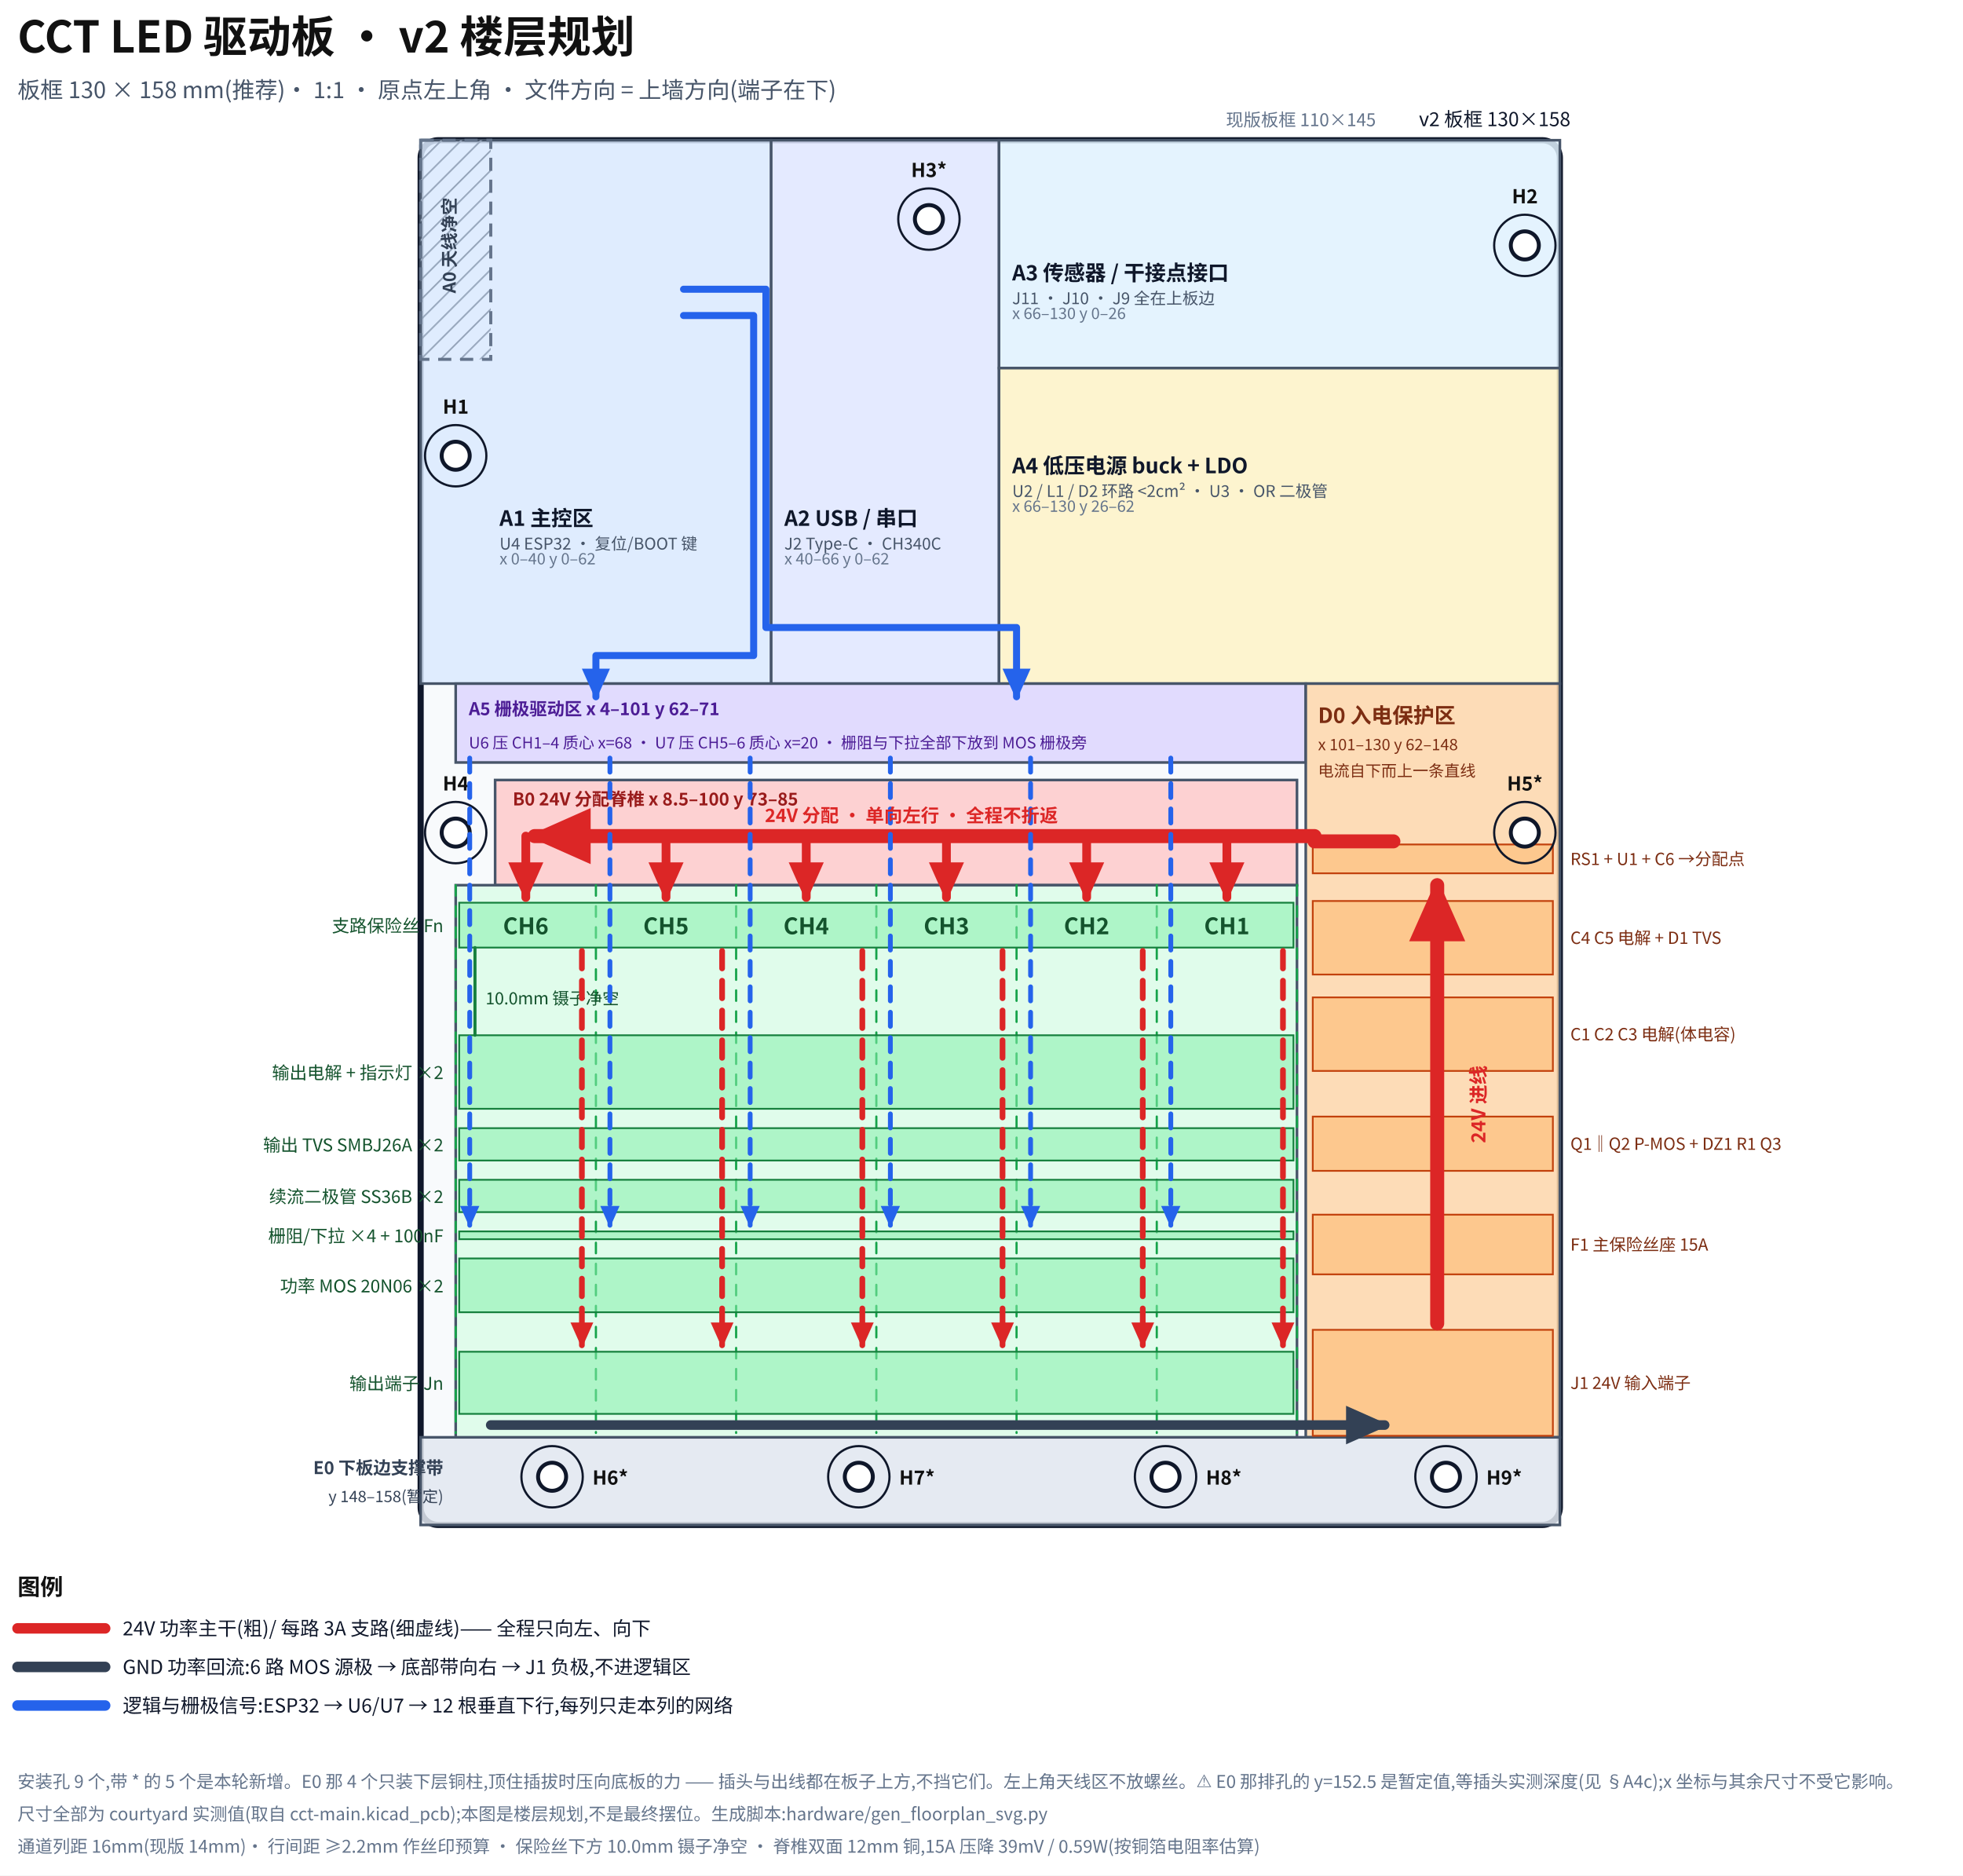
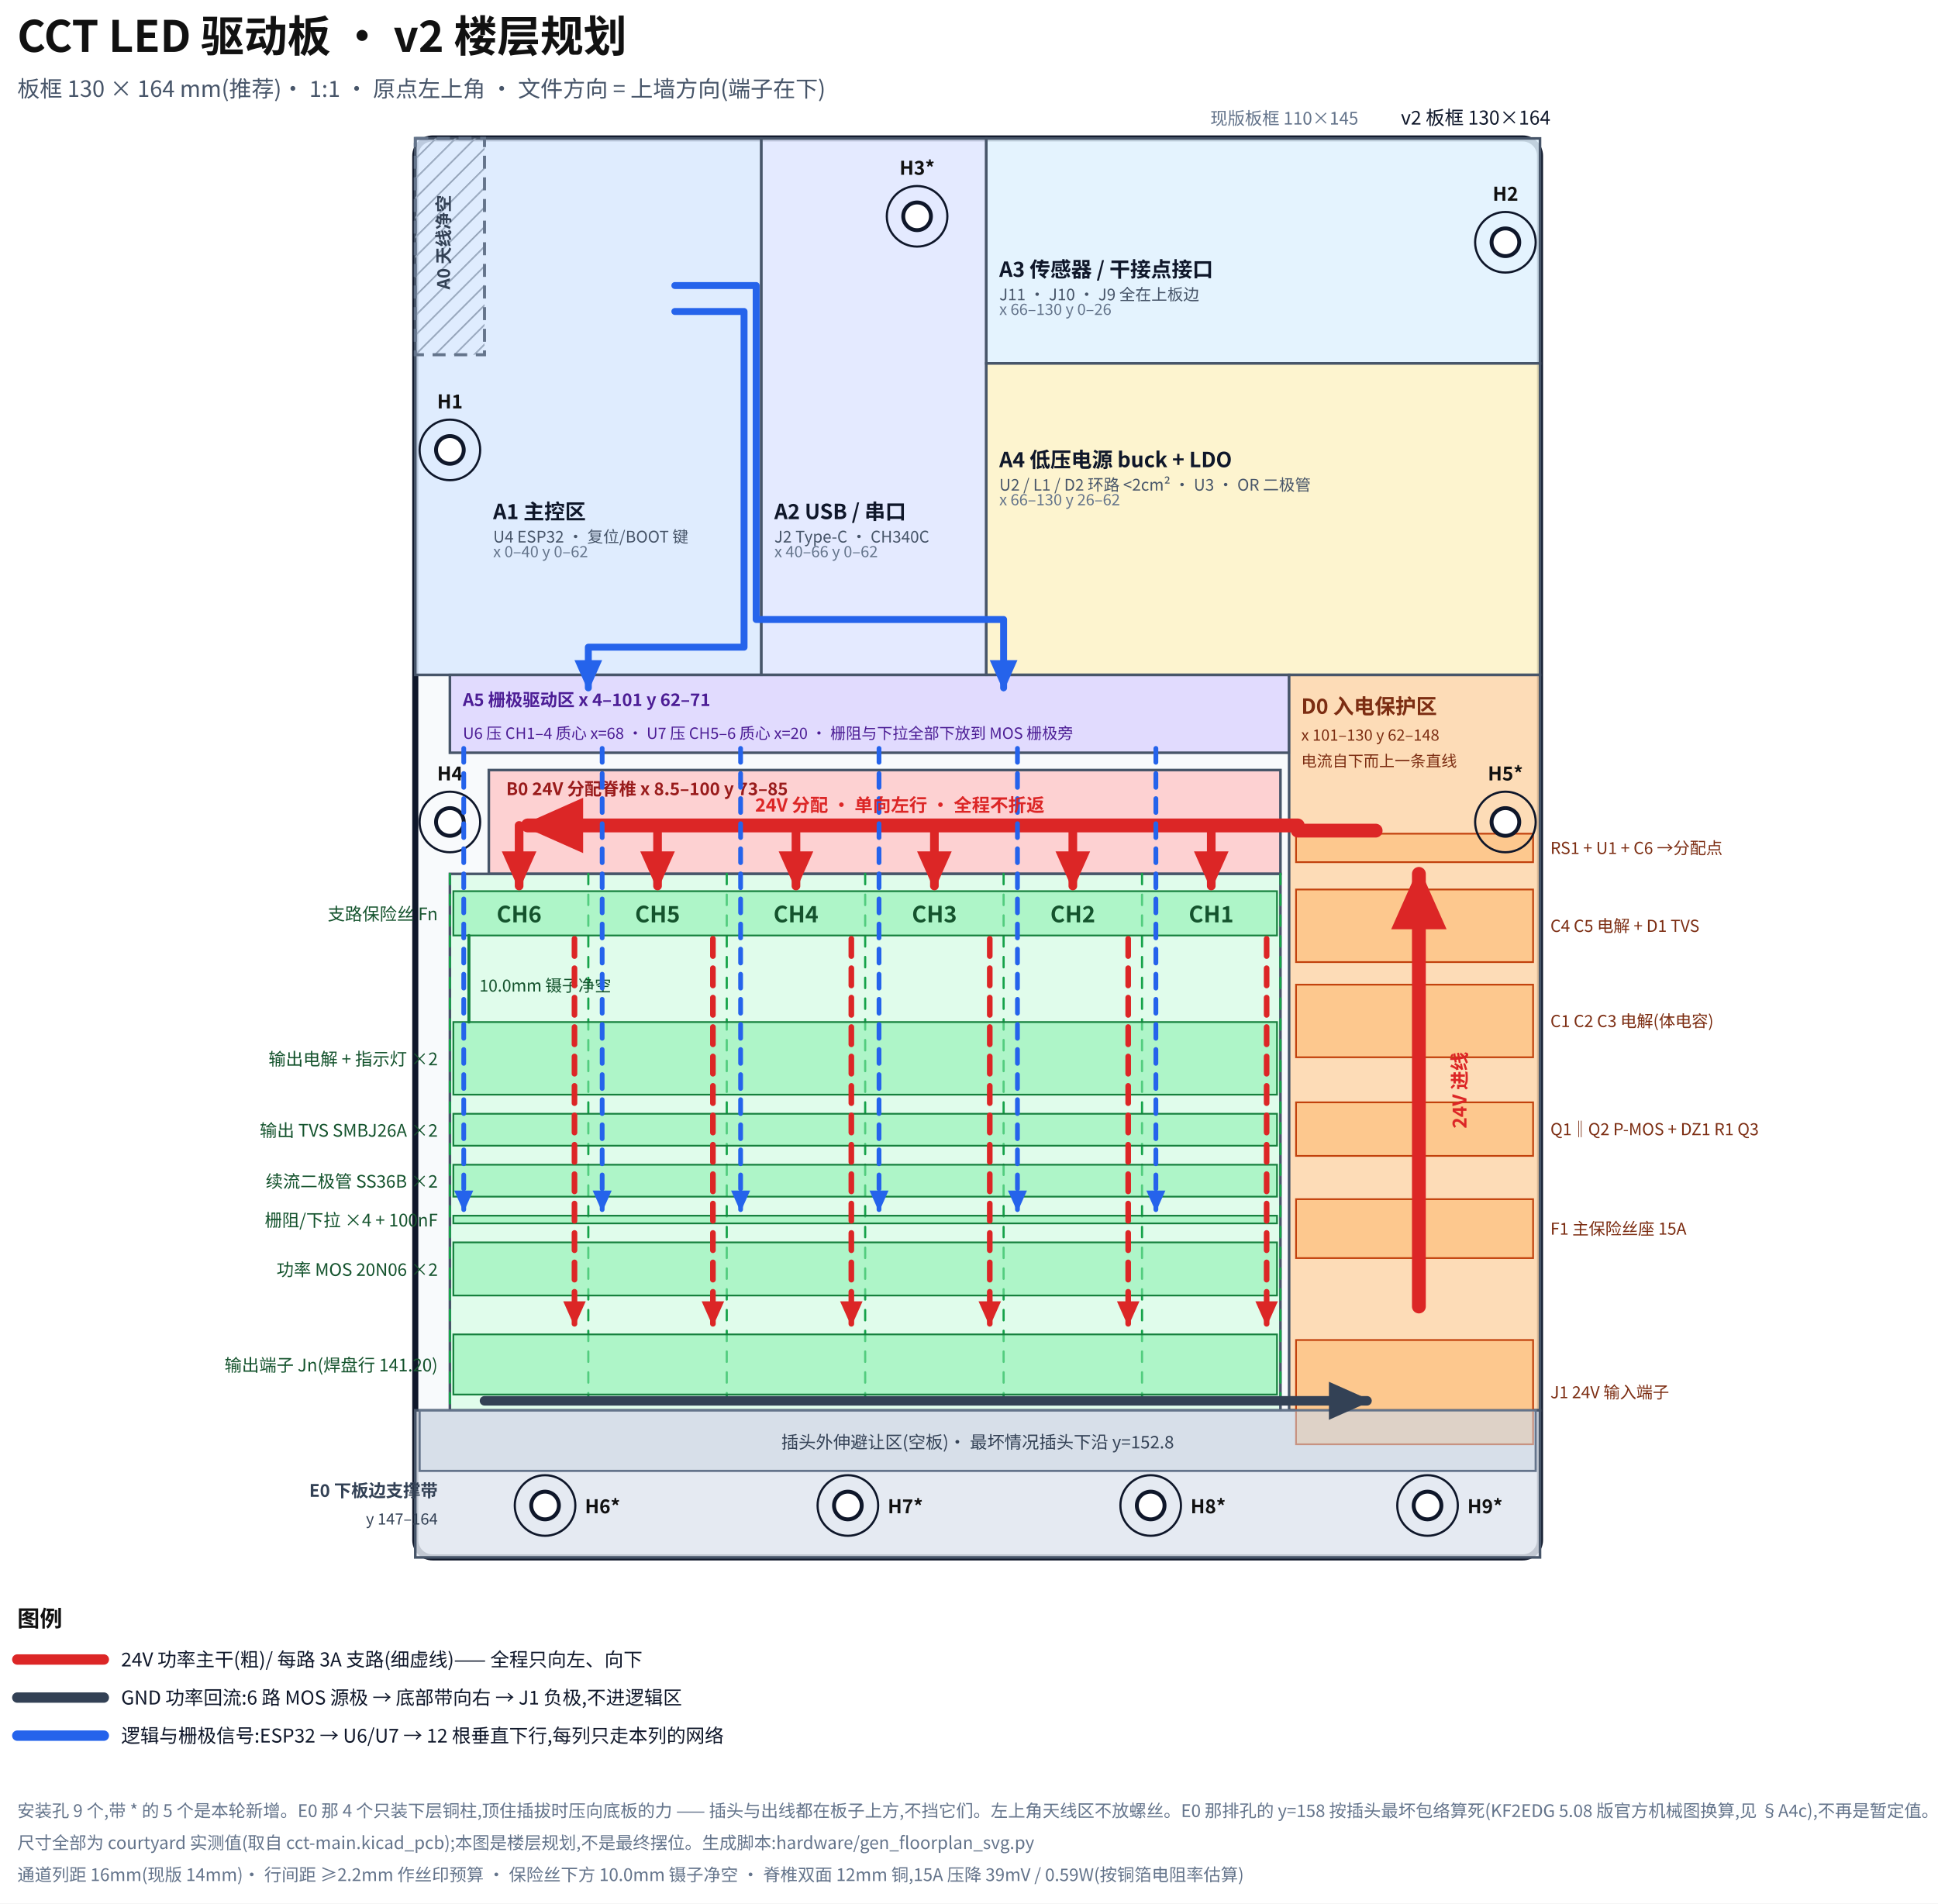
- <svg xmlns="http://www.w3.org/2000/svg" viewBox="-48.00 -16.00 224.00 214.00" width="1456" height="1391">
+ <svg xmlns="http://www.w3.org/2000/svg" viewBox="-48.00 -16.00 224.00 220.00" width="1456" height="1430">
  <defs>
    <marker id="apwr" viewBox="0 0 10 10" refX="8" refY="5" markerWidth="5" markerHeight="5" orient="auto-start-reverse">
      <path d="M0,1 L9,5 L0,9 z" fill="#dc2626" />
    </marker>
    <marker id="agnd" viewBox="0 0 10 10" refX="8" refY="5" markerWidth="5" markerHeight="5" orient="auto-start-reverse">
      <path d="M0,1 L9,5 L0,9 z" fill="#334155" />
    </marker>
    <marker id="asig" viewBox="0 0 10 10" refX="8" refY="5" markerWidth="5" markerHeight="5" orient="auto-start-reverse">
      <path d="M0,1 L9,5 L0,9 z" fill="#2563eb" />
    </marker>
    <pattern id="hatch" width="1.6" height="1.6" patternUnits="userSpaceOnUse" patternTransform="rotate(45)">
      <line x1="0" y1="0" x2="0" y2="1.6" stroke="#94a3b8" stroke-width="0.35" />
    </pattern>
  </defs>
-   <rect x="-48.00" y="-16.00" width="224.00" height="214.00" fill="#ffffff" />
+   <rect x="-48.00" y="-16.00" width="224.00" height="220.00" fill="#ffffff" />
  <text x="-46.000" y="-10.000" font-size="5.00" fill="#111" text-anchor="start" font-weight="bold" font-family="PingFang SC, Hiragino Sans GB, Noto Sans CJK SC, Helvetica, sans-serif">CCT LED 驱动板 · v2 楼层规划</text>
-   <text x="-46.000" y="-4.800" font-size="2.60" fill="#475569" text-anchor="start" font-weight="normal" font-family="PingFang SC, Hiragino Sans GB, Noto Sans CJK SC, Helvetica, sans-serif">板框 130 × 158 mm(推荐)· 1:1 · 原点左上角 · 文件方向 = 上墙方向(端子在下)</text>
+   <text x="-46.000" y="-4.800" font-size="2.60" fill="#475569" text-anchor="start" font-weight="normal" font-family="PingFang SC, Hiragino Sans GB, Noto Sans CJK SC, Helvetica, sans-serif">板框 130 × 164 mm(推荐)· 1:1 · 原点左上角 · 文件方向 = 上墙方向(端子在下)</text>
  <rect x="0.000" y="0.000" width="110.000" height="145.000" rx="0.00" fill="none" fill-opacity="1.00" stroke="#94a3b8" stroke-width="0.350" stroke-dasharray="2 1.5" />
  <text x="109.000" y="-1.600" font-size="2.00" fill="#64748b" text-anchor="end" font-weight="normal" font-family="PingFang SC, Hiragino Sans GB, Noto Sans CJK SC, Helvetica, sans-serif">现版板框 110×145</text>
-   <rect x="0.000" y="0.000" width="130.000" height="158.000" rx="2.00" fill="#f8fafc" fill-opacity="1.00" stroke="#0f172a" stroke-width="0.700" />
-   <text x="131.200" y="-1.600" font-size="2.20" fill="#0f172a" text-anchor="end" font-weight="normal" font-family="PingFang SC, Hiragino Sans GB, Noto Sans CJK SC, Helvetica, sans-serif">v2 板框 130×158</text>
+   <rect x="0.000" y="0.000" width="130.000" height="164.000" rx="2.00" fill="#f8fafc" fill-opacity="1.00" stroke="#0f172a" stroke-width="0.700" />
+   <text x="131.200" y="-1.600" font-size="2.20" fill="#0f172a" text-anchor="end" font-weight="normal" font-family="PingFang SC, Hiragino Sans GB, Noto Sans CJK SC, Helvetica, sans-serif">v2 板框 130×164</text>
  <rect x="0.000" y="0.000" width="40.000" height="62.000" rx="0.00" fill="#dbeafe" fill-opacity="0.85" stroke="#475569" stroke-width="0.300" />
  <rect x="40.000" y="0.000" width="26.000" height="62.000" rx="0.00" fill="#e0e7ff" fill-opacity="0.85" stroke="#475569" stroke-width="0.300" />
  <rect x="66.000" y="0.000" width="64.000" height="26.000" rx="0.00" fill="#e0f2fe" fill-opacity="0.85" stroke="#475569" stroke-width="0.300" />
  <rect x="66.000" y="26.000" width="64.000" height="36.000" rx="0.00" fill="#fef3c7" fill-opacity="0.85" stroke="#475569" stroke-width="0.300" />
  <rect x="4.000" y="62.000" width="97.000" height="9.000" rx="0.00" fill="#ddd6fe" fill-opacity="0.85" stroke="#475569" stroke-width="0.300" />
  <rect x="8.500" y="73.000" width="91.500" height="12.000" rx="0.00" fill="#fecaca" fill-opacity="0.85" stroke="#475569" stroke-width="0.300" />
-   <rect x="101.000" y="62.000" width="29.000" height="86.000" rx="0.00" fill="#fed7aa" fill-opacity="0.85" stroke="#475569" stroke-width="0.300" />
-   <rect x="0.000" y="148.000" width="130.000" height="10.000" rx="0.00" fill="#e2e8f0" fill-opacity="0.85" stroke="#475569" stroke-width="0.300" />
+   <rect x="101.000" y="62.000" width="29.000" height="85.000" rx="0.00" fill="#fed7aa" fill-opacity="0.85" stroke="#475569" stroke-width="0.300" />
+   <rect x="0.000" y="147.000" width="130.000" height="17.000" rx="0.00" fill="#e2e8f0" fill-opacity="0.85" stroke="#475569" stroke-width="0.300" />
  <rect x="0.000" y="0.000" width="8.000" height="25.000" rx="0.00" fill="url(#hatch)" fill-opacity="1.00" stroke="#64748b" stroke-width="0.350" stroke-dasharray="1.5 1" />
-   <rect x="4.000" y="85.000" width="96.000" height="63.000" rx="0.00" fill="#dcfce7" fill-opacity="0.85" stroke="#475569" stroke-width="0.300" />
-   <line x1="84.000" y1="85.000" x2="84.000" y2="147.500" stroke="#16a34a" stroke-width="0.250" stroke-linecap="round" stroke-dasharray="1.2 1.2" />
-   <line x1="68.000" y1="85.000" x2="68.000" y2="147.500" stroke="#16a34a" stroke-width="0.250" stroke-linecap="round" stroke-dasharray="1.2 1.2" />
-   <line x1="52.000" y1="85.000" x2="52.000" y2="147.500" stroke="#16a34a" stroke-width="0.250" stroke-linecap="round" stroke-dasharray="1.2 1.2" />
-   <line x1="36.000" y1="85.000" x2="36.000" y2="147.500" stroke="#16a34a" stroke-width="0.250" stroke-linecap="round" stroke-dasharray="1.2 1.2" />
-   <line x1="20.000" y1="85.000" x2="20.000" y2="147.500" stroke="#16a34a" stroke-width="0.250" stroke-linecap="round" stroke-dasharray="1.2 1.2" />
-   <line x1="4.000" y1="85.000" x2="4.000" y2="147.500" stroke="#16a34a" stroke-width="0.250" stroke-linecap="round" stroke-dasharray="1.2 1.2" />
-   <line x1="100.000" y1="85.000" x2="100.000" y2="147.500" stroke="#16a34a" stroke-width="0.250" stroke-linecap="round" stroke-dasharray="1.2 1.2" />
+   <rect x="4.000" y="85.000" width="96.000" height="62.000" rx="0.00" fill="#dcfce7" fill-opacity="0.85" stroke="#475569" stroke-width="0.300" />
+   <line x1="84.000" y1="85.000" x2="84.000" y2="146.500" stroke="#16a34a" stroke-width="0.250" stroke-linecap="round" stroke-dasharray="1.2 1.2" />
+   <line x1="68.000" y1="85.000" x2="68.000" y2="146.500" stroke="#16a34a" stroke-width="0.250" stroke-linecap="round" stroke-dasharray="1.2 1.2" />
+   <line x1="52.000" y1="85.000" x2="52.000" y2="146.500" stroke="#16a34a" stroke-width="0.250" stroke-linecap="round" stroke-dasharray="1.2 1.2" />
+   <line x1="36.000" y1="85.000" x2="36.000" y2="146.500" stroke="#16a34a" stroke-width="0.250" stroke-linecap="round" stroke-dasharray="1.2 1.2" />
+   <line x1="20.000" y1="85.000" x2="20.000" y2="146.500" stroke="#16a34a" stroke-width="0.250" stroke-linecap="round" stroke-dasharray="1.2 1.2" />
+   <line x1="4.000" y1="85.000" x2="4.000" y2="146.500" stroke="#16a34a" stroke-width="0.250" stroke-linecap="round" stroke-dasharray="1.2 1.2" />
+   <line x1="100.000" y1="85.000" x2="100.000" y2="146.500" stroke="#16a34a" stroke-width="0.250" stroke-linecap="round" stroke-dasharray="1.2 1.2" />
  <rect x="4.400" y="87.000" width="95.200" height="5.120" rx="0.00" fill="#86efac" fill-opacity="0.55" stroke="#15803d" stroke-width="0.200" />
  <text x="2.600" y="90.360" font-size="2.00" fill="#14532d" text-anchor="end" font-weight="normal" font-family="PingFang SC, Hiragino Sans GB, Noto Sans CJK SC, Helvetica, sans-serif">支路保险丝  Fn</text>
  <rect x="4.400" y="102.125" width="95.200" height="8.390" rx="0.00" fill="#86efac" fill-opacity="0.55" stroke="#15803d" stroke-width="0.200" />
  <text x="2.600" y="107.120" font-size="2.00" fill="#14532d" text-anchor="end" font-weight="normal" font-family="PingFang SC, Hiragino Sans GB, Noto Sans CJK SC, Helvetica, sans-serif">输出电解 + 指示灯 ×2</text>
  <rect x="4.400" y="112.725" width="95.200" height="3.690" rx="0.00" fill="#86efac" fill-opacity="0.55" stroke="#15803d" stroke-width="0.200" />
  <text x="2.600" y="115.370" font-size="2.00" fill="#14532d" text-anchor="end" font-weight="normal" font-family="PingFang SC, Hiragino Sans GB, Noto Sans CJK SC, Helvetica, sans-serif">输出 TVS  SMBJ26A ×2</text>
  <rect x="4.400" y="118.615" width="95.200" height="3.690" rx="0.00" fill="#86efac" fill-opacity="0.55" stroke="#15803d" stroke-width="0.200" />
  <text x="2.600" y="121.260" font-size="2.00" fill="#14532d" text-anchor="end" font-weight="normal" font-family="PingFang SC, Hiragino Sans GB, Noto Sans CJK SC, Helvetica, sans-serif">续流二极管  SS36B ×2</text>
  <rect x="4.400" y="124.505" width="95.200" height="0.890" rx="0.00" fill="#86efac" fill-opacity="0.55" stroke="#15803d" stroke-width="0.200" />
  <text x="2.600" y="125.750" font-size="2.00" fill="#14532d" text-anchor="end" font-weight="normal" font-family="PingFang SC, Hiragino Sans GB, Noto Sans CJK SC, Helvetica, sans-serif">栅阻/下拉 ×4 + 100nF</text>
  <rect x="4.400" y="127.590" width="95.200" height="6.140" rx="0.00" fill="#86efac" fill-opacity="0.55" stroke="#15803d" stroke-width="0.200" />
  <text x="2.600" y="131.460" font-size="2.00" fill="#14532d" text-anchor="end" font-weight="normal" font-family="PingFang SC, Hiragino Sans GB, Noto Sans CJK SC, Helvetica, sans-serif">功率 MOS  20N06 ×2</text>
-   <rect x="4.400" y="138.235" width="95.200" height="7.090" rx="0.00" fill="#86efac" fill-opacity="0.55" stroke="#15803d" stroke-width="0.200" />
-   <text x="2.600" y="142.580" font-size="2.00" fill="#14532d" text-anchor="end" font-weight="normal" font-family="PingFang SC, Hiragino Sans GB, Noto Sans CJK SC, Helvetica, sans-serif">输出端子  Jn</text>
+   <rect x="4.400" y="138.225" width="95.200" height="6.950" rx="0.00" fill="#86efac" fill-opacity="0.55" stroke="#15803d" stroke-width="0.200" />
+   <text x="2.600" y="142.500" font-size="2.00" fill="#14532d" text-anchor="end" font-weight="normal" font-family="PingFang SC, Hiragino Sans GB, Noto Sans CJK SC, Helvetica, sans-serif">输出端子 Jn(焊盘行 141.20)</text>
  <text x="92.000" y="90.600" font-size="2.60" fill="#14532d" text-anchor="middle" font-weight="bold" font-family="PingFang SC, Hiragino Sans GB, Noto Sans CJK SC, Helvetica, sans-serif">CH1</text>
  <text x="76.000" y="90.600" font-size="2.60" fill="#14532d" text-anchor="middle" font-weight="bold" font-family="PingFang SC, Hiragino Sans GB, Noto Sans CJK SC, Helvetica, sans-serif">CH2</text>
  <text x="60.000" y="90.600" font-size="2.60" fill="#14532d" text-anchor="middle" font-weight="bold" font-family="PingFang SC, Hiragino Sans GB, Noto Sans CJK SC, Helvetica, sans-serif">CH3</text>
  <text x="44.000" y="90.600" font-size="2.60" fill="#14532d" text-anchor="middle" font-weight="bold" font-family="PingFang SC, Hiragino Sans GB, Noto Sans CJK SC, Helvetica, sans-serif">CH4</text>
  <text x="28.000" y="90.600" font-size="2.60" fill="#14532d" text-anchor="middle" font-weight="bold" font-family="PingFang SC, Hiragino Sans GB, Noto Sans CJK SC, Helvetica, sans-serif">CH5</text>
  <text x="12.000" y="90.600" font-size="2.60" fill="#14532d" text-anchor="middle" font-weight="bold" font-family="PingFang SC, Hiragino Sans GB, Noto Sans CJK SC, Helvetica, sans-serif">CH6</text>
  <line x1="6.200" y1="92.120" x2="6.200" y2="102.120" stroke="#15803d" stroke-width="0.350" stroke-linecap="round" />
  <text x="7.400" y="98.600" font-size="1.90" fill="#14532d" text-anchor="start" font-weight="normal" font-family="PingFang SC, Hiragino Sans GB, Noto Sans CJK SC, Helvetica, sans-serif">10.0mm 镊子净空</text>
  <rect x="101.800" y="80.355" width="27.400" height="3.290" rx="0.00" fill="#fdba74" fill-opacity="0.60" stroke="#c2410c" stroke-width="0.200" />
  <text x="131.200" y="82.700" font-size="1.90" fill="#7c2d12" text-anchor="start" font-weight="normal" font-family="PingFang SC, Hiragino Sans GB, Noto Sans CJK SC, Helvetica, sans-serif">RS1 + U1 + C6 →分配点</text>
  <rect x="101.800" y="86.805" width="27.400" height="8.390" rx="0.00" fill="#fdba74" fill-opacity="0.60" stroke="#c2410c" stroke-width="0.200" />
  <text x="131.200" y="91.700" font-size="1.90" fill="#7c2d12" text-anchor="start" font-weight="normal" font-family="PingFang SC, Hiragino Sans GB, Noto Sans CJK SC, Helvetica, sans-serif">C4 C5 电解 + D1 TVS</text>
  <rect x="101.800" y="97.805" width="27.400" height="8.390" rx="0.00" fill="#fdba74" fill-opacity="0.60" stroke="#c2410c" stroke-width="0.200" />
  <text x="131.200" y="102.700" font-size="1.90" fill="#7c2d12" text-anchor="start" font-weight="normal" font-family="PingFang SC, Hiragino Sans GB, Noto Sans CJK SC, Helvetica, sans-serif">C1 C2 C3 电解(体电容)</text>
  <rect x="101.800" y="111.405" width="27.400" height="6.190" rx="0.00" fill="#fdba74" fill-opacity="0.60" stroke="#c2410c" stroke-width="0.200" />
  <text x="131.200" y="115.200" font-size="1.90" fill="#7c2d12" text-anchor="start" font-weight="normal" font-family="PingFang SC, Hiragino Sans GB, Noto Sans CJK SC, Helvetica, sans-serif">Q1‖Q2 P-MOS + DZ1 R1 Q3</text>
  <rect x="101.800" y="122.595" width="27.400" height="6.810" rx="0.00" fill="#fdba74" fill-opacity="0.60" stroke="#c2410c" stroke-width="0.200" />
  <text x="131.200" y="126.700" font-size="1.90" fill="#7c2d12" text-anchor="start" font-weight="normal" font-family="PingFang SC, Hiragino Sans GB, Noto Sans CJK SC, Helvetica, sans-serif">F1 主保险丝座 15A</text>
-   <rect x="101.800" y="135.735" width="27.400" height="12.090" rx="0.00" fill="#fdba74" fill-opacity="0.60" stroke="#c2410c" stroke-width="0.200" />
-   <text x="131.200" y="142.480" font-size="1.90" fill="#7c2d12" text-anchor="start" font-weight="normal" font-family="PingFang SC, Hiragino Sans GB, Noto Sans CJK SC, Helvetica, sans-serif">J1  24V 输入端子</text>
+   <rect x="101.800" y="138.875" width="27.400" height="12.050" rx="0.00" fill="#fdba74" fill-opacity="0.60" stroke="#c2410c" stroke-width="0.200" />
+   <text x="131.200" y="145.600" font-size="1.90" fill="#7c2d12" text-anchor="start" font-weight="normal" font-family="PingFang SC, Hiragino Sans GB, Noto Sans CJK SC, Helvetica, sans-serif">J1  24V 输入端子</text>
  <text x="9.000" y="44.000" font-size="2.40" fill="#0f172a" text-anchor="start" font-weight="bold" font-family="PingFang SC, Hiragino Sans GB, Noto Sans CJK SC, Helvetica, sans-serif">A1 主控区</text>
  <text x="9.000" y="46.700" font-size="1.85" fill="#475569" text-anchor="start" font-weight="normal" font-family="PingFang SC, Hiragino Sans GB, Noto Sans CJK SC, Helvetica, sans-serif">U4 ESP32 · 复位/BOOT 键</text>
  <text x="9.000" y="48.400" font-size="1.80" fill="#64748b" text-anchor="start" font-weight="normal" font-family="PingFang SC, Hiragino Sans GB, Noto Sans CJK SC, Helvetica, sans-serif">x 0–40  y 0–62</text>
  <text x="41.500" y="44.000" font-size="2.40" fill="#0f172a" text-anchor="start" font-weight="bold" font-family="PingFang SC, Hiragino Sans GB, Noto Sans CJK SC, Helvetica, sans-serif">A2 USB / 串口</text>
  <text x="41.500" y="46.700" font-size="1.85" fill="#475569" text-anchor="start" font-weight="normal" font-family="PingFang SC, Hiragino Sans GB, Noto Sans CJK SC, Helvetica, sans-serif">J2 Type-C · CH340C</text>
  <text x="41.500" y="48.400" font-size="1.80" fill="#64748b" text-anchor="start" font-weight="normal" font-family="PingFang SC, Hiragino Sans GB, Noto Sans CJK SC, Helvetica, sans-serif">x 40–66  y 0–62</text>
  <text x="67.500" y="16.000" font-size="2.40" fill="#0f172a" text-anchor="start" font-weight="bold" font-family="PingFang SC, Hiragino Sans GB, Noto Sans CJK SC, Helvetica, sans-serif">A3 传感器 / 干接点接口</text>
  <text x="67.500" y="18.700" font-size="1.85" fill="#475569" text-anchor="start" font-weight="normal" font-family="PingFang SC, Hiragino Sans GB, Noto Sans CJK SC, Helvetica, sans-serif">J11 · J10 · J9 全在上板边</text>
  <text x="67.500" y="20.400" font-size="1.80" fill="#64748b" text-anchor="start" font-weight="normal" font-family="PingFang SC, Hiragino Sans GB, Noto Sans CJK SC, Helvetica, sans-serif">x 66–130  y 0–26</text>
  <text x="67.500" y="38.000" font-size="2.40" fill="#0f172a" text-anchor="start" font-weight="bold" font-family="PingFang SC, Hiragino Sans GB, Noto Sans CJK SC, Helvetica, sans-serif">A4 低压电源 buck + LDO</text>
  <text x="67.500" y="40.700" font-size="1.85" fill="#475569" text-anchor="start" font-weight="normal" font-family="PingFang SC, Hiragino Sans GB, Noto Sans CJK SC, Helvetica, sans-serif">U2 / L1 / D2 环路 &lt;2cm² · U3 · OR 二极管</text>
  <text x="67.500" y="42.400" font-size="1.80" fill="#64748b" text-anchor="start" font-weight="normal" font-family="PingFang SC, Hiragino Sans GB, Noto Sans CJK SC, Helvetica, sans-serif">x 66–130  y 26–62</text>
  <text x="5.500" y="65.600" font-size="2.00" fill="#4c1d95" text-anchor="start" font-weight="bold" font-family="PingFang SC, Hiragino Sans GB, Noto Sans CJK SC, Helvetica, sans-serif">A5 栅极驱动区  x 4–101  y 62–71</text>
  <text x="5.500" y="69.400" font-size="1.80" fill="#4c1d95" text-anchor="start" font-weight="normal" font-family="PingFang SC, Hiragino Sans GB, Noto Sans CJK SC, Helvetica, sans-serif">U6 压 CH1–4 质心 x=68 · U7 压 CH5–6 质心 x=20 · 栅阻与下拉全部下放到 MOS 栅极旁</text>
  <text x="10.500" y="75.900" font-size="2.00" fill="#991b1b" text-anchor="start" font-weight="bold" font-family="PingFang SC, Hiragino Sans GB, Noto Sans CJK SC, Helvetica, sans-serif">B0  24V 分配脊椎  x 8.5–100  y 73–85</text>
  <text x="102.400" y="66.500" font-size="2.40" fill="#7c2d12" text-anchor="start" font-weight="bold" font-family="PingFang SC, Hiragino Sans GB, Noto Sans CJK SC, Helvetica, sans-serif">D0 入电保护区</text>
  <text x="102.400" y="69.600" font-size="1.80" fill="#7c2d12" text-anchor="start" font-weight="normal" font-family="PingFang SC, Hiragino Sans GB, Noto Sans CJK SC, Helvetica, sans-serif">x 101–130  y 62–148</text>
  <text x="102.400" y="72.600" font-size="1.80" fill="#7c2d12" text-anchor="start" font-weight="normal" font-family="PingFang SC, Hiragino Sans GB, Noto Sans CJK SC, Helvetica, sans-serif">电流自下而上一条直线</text>
  <text x="4.000" y="12.000" font-size="2.00" fill="#334155" text-anchor="middle" font-weight="bold" font-family="PingFang SC, Hiragino Sans GB, Noto Sans CJK SC, Helvetica, sans-serif" transform="rotate(-90.0 4.000 12.000)">A0 天线净空</text>
-   <text x="2.600" y="152.200" font-size="2.00" fill="#334155" text-anchor="end" font-weight="bold" font-family="PingFang SC, Hiragino Sans GB, Noto Sans CJK SC, Helvetica, sans-serif">E0 下板边支撑带</text>
-   <text x="2.600" y="155.400" font-size="1.80" fill="#334155" text-anchor="end" font-weight="normal" font-family="PingFang SC, Hiragino Sans GB, Noto Sans CJK SC, Helvetica, sans-serif">y 148–158(暂定)</text>
+   <rect x="0.500" y="147.000" width="129.000" height="7.000" rx="0.00" fill="#cbd5e1" fill-opacity="0.55" stroke="#64748b" stroke-width="0.250" />
+   <text x="65.000" y="151.400" font-size="2.00" fill="#334155" text-anchor="middle" font-weight="normal" font-family="PingFang SC, Hiragino Sans GB, Noto Sans CJK SC, Helvetica, sans-serif">插头外伸避让区(空板)· 最坏情况插头下沿 y=152.8</text>
+   <text x="2.600" y="157.000" font-size="2.00" fill="#334155" text-anchor="end" font-weight="bold" font-family="PingFang SC, Hiragino Sans GB, Noto Sans CJK SC, Helvetica, sans-serif">E0 下板边支撑带</text>
+   <text x="2.600" y="160.200" font-size="1.80" fill="#334155" text-anchor="end" font-weight="normal" font-family="PingFang SC, Hiragino Sans GB, Noto Sans CJK SC, Helvetica, sans-serif">y 147–164</text>
  <circle cx="4.000" cy="36.000" r="1.600" fill="#ffffff" stroke="#0f172a" stroke-width="0.450" />
  <circle cx="4.000" cy="36.000" r="3.500" fill="none" stroke="#0f172a" stroke-width="0.250" />
  <text x="4.000" y="31.200" font-size="2.20" fill="#111" text-anchor="middle" font-weight="bold" font-family="PingFang SC, Hiragino Sans GB, Noto Sans CJK SC, Helvetica, sans-serif">H1</text>
  <circle cx="126.000" cy="12.000" r="1.600" fill="#ffffff" stroke="#0f172a" stroke-width="0.450" />
  <circle cx="126.000" cy="12.000" r="3.500" fill="none" stroke="#0f172a" stroke-width="0.250" />
  <text x="126.000" y="7.200" font-size="2.20" fill="#111" text-anchor="middle" font-weight="bold" font-family="PingFang SC, Hiragino Sans GB, Noto Sans CJK SC, Helvetica, sans-serif">H2</text>
  <circle cx="58.000" cy="9.000" r="1.600" fill="#ffffff" stroke="#0f172a" stroke-width="0.450" />
  <circle cx="58.000" cy="9.000" r="3.500" fill="none" stroke="#0f172a" stroke-width="0.250" />
  <text x="58.000" y="4.200" font-size="2.20" fill="#111" text-anchor="middle" font-weight="bold" font-family="PingFang SC, Hiragino Sans GB, Noto Sans CJK SC, Helvetica, sans-serif">H3*</text>
  <circle cx="4.000" cy="79.000" r="1.600" fill="#ffffff" stroke="#0f172a" stroke-width="0.450" />
  <circle cx="4.000" cy="79.000" r="3.500" fill="none" stroke="#0f172a" stroke-width="0.250" />
  <text x="4.000" y="74.200" font-size="2.20" fill="#111" text-anchor="middle" font-weight="bold" font-family="PingFang SC, Hiragino Sans GB, Noto Sans CJK SC, Helvetica, sans-serif">H4</text>
  <circle cx="126.000" cy="79.000" r="1.600" fill="#ffffff" stroke="#0f172a" stroke-width="0.450" />
  <circle cx="126.000" cy="79.000" r="3.500" fill="none" stroke="#0f172a" stroke-width="0.250" />
  <text x="126.000" y="74.200" font-size="2.20" fill="#111" text-anchor="middle" font-weight="bold" font-family="PingFang SC, Hiragino Sans GB, Noto Sans CJK SC, Helvetica, sans-serif">H5*</text>
-   <circle cx="15.000" cy="152.500" r="1.600" fill="#ffffff" stroke="#0f172a" stroke-width="0.450" />
-   <circle cx="15.000" cy="152.500" r="3.500" fill="none" stroke="#0f172a" stroke-width="0.250" />
-   <text x="19.600" y="153.400" font-size="2.20" fill="#111" text-anchor="start" font-weight="bold" font-family="PingFang SC, Hiragino Sans GB, Noto Sans CJK SC, Helvetica, sans-serif">H6*</text>
-   <circle cx="50.000" cy="152.500" r="1.600" fill="#ffffff" stroke="#0f172a" stroke-width="0.450" />
-   <circle cx="50.000" cy="152.500" r="3.500" fill="none" stroke="#0f172a" stroke-width="0.250" />
-   <text x="54.600" y="153.400" font-size="2.20" fill="#111" text-anchor="start" font-weight="bold" font-family="PingFang SC, Hiragino Sans GB, Noto Sans CJK SC, Helvetica, sans-serif">H7*</text>
-   <circle cx="85.000" cy="152.500" r="1.600" fill="#ffffff" stroke="#0f172a" stroke-width="0.450" />
-   <circle cx="85.000" cy="152.500" r="3.500" fill="none" stroke="#0f172a" stroke-width="0.250" />
-   <text x="89.600" y="153.400" font-size="2.20" fill="#111" text-anchor="start" font-weight="bold" font-family="PingFang SC, Hiragino Sans GB, Noto Sans CJK SC, Helvetica, sans-serif">H8*</text>
-   <circle cx="117.000" cy="152.500" r="1.600" fill="#ffffff" stroke="#0f172a" stroke-width="0.450" />
-   <circle cx="117.000" cy="152.500" r="3.500" fill="none" stroke="#0f172a" stroke-width="0.250" />
-   <text x="121.600" y="153.400" font-size="2.20" fill="#111" text-anchor="start" font-weight="bold" font-family="PingFang SC, Hiragino Sans GB, Noto Sans CJK SC, Helvetica, sans-serif">H9*</text>
+   <circle cx="15.000" cy="158.000" r="1.600" fill="#ffffff" stroke="#0f172a" stroke-width="0.450" />
+   <circle cx="15.000" cy="158.000" r="3.500" fill="none" stroke="#0f172a" stroke-width="0.250" />
+   <text x="19.600" y="158.900" font-size="2.20" fill="#111" text-anchor="start" font-weight="bold" font-family="PingFang SC, Hiragino Sans GB, Noto Sans CJK SC, Helvetica, sans-serif">H6*</text>
+   <circle cx="50.000" cy="158.000" r="1.600" fill="#ffffff" stroke="#0f172a" stroke-width="0.450" />
+   <circle cx="50.000" cy="158.000" r="3.500" fill="none" stroke="#0f172a" stroke-width="0.250" />
+   <text x="54.600" y="158.900" font-size="2.20" fill="#111" text-anchor="start" font-weight="bold" font-family="PingFang SC, Hiragino Sans GB, Noto Sans CJK SC, Helvetica, sans-serif">H7*</text>
+   <circle cx="85.000" cy="158.000" r="1.600" fill="#ffffff" stroke="#0f172a" stroke-width="0.450" />
+   <circle cx="85.000" cy="158.000" r="3.500" fill="none" stroke="#0f172a" stroke-width="0.250" />
+   <text x="89.600" y="158.900" font-size="2.20" fill="#111" text-anchor="start" font-weight="bold" font-family="PingFang SC, Hiragino Sans GB, Noto Sans CJK SC, Helvetica, sans-serif">H8*</text>
+   <circle cx="117.000" cy="158.000" r="1.600" fill="#ffffff" stroke="#0f172a" stroke-width="0.450" />
+   <circle cx="117.000" cy="158.000" r="3.500" fill="none" stroke="#0f172a" stroke-width="0.250" />
+   <text x="121.600" y="158.900" font-size="2.20" fill="#111" text-anchor="start" font-weight="bold" font-family="PingFang SC, Hiragino Sans GB, Noto Sans CJK SC, Helvetica, sans-serif">H9*</text>
  <path d="M 116,135.0 L 116,85.0" fill="none" stroke="#dc2626" stroke-width="1.600" stroke-linecap="round" stroke-linejoin="round" marker-end="url(#apwr)" />
  <path d="M 111,80.0 L 102.0,80.0 L 102.0,79.4 L 13,79.4" fill="none" stroke="#dc2626" stroke-width="1.600" stroke-linecap="round" stroke-linejoin="round" marker-end="url(#apwr)" />
  <path d="M 92.0,79.4 L 92.0,86.4" fill="none" stroke="#dc2626" stroke-width="1.000" stroke-linecap="round" stroke-linejoin="round" marker-end="url(#apwr)" />
  <path d="M 76.0,79.4 L 76.0,86.4" fill="none" stroke="#dc2626" stroke-width="1.000" stroke-linecap="round" stroke-linejoin="round" marker-end="url(#apwr)" />
  <path d="M 60.0,79.4 L 60.0,86.4" fill="none" stroke="#dc2626" stroke-width="1.000" stroke-linecap="round" stroke-linejoin="round" marker-end="url(#apwr)" />
  <path d="M 44.0,79.4 L 44.0,86.4" fill="none" stroke="#dc2626" stroke-width="1.000" stroke-linecap="round" stroke-linejoin="round" marker-end="url(#apwr)" />
  <path d="M 28.0,79.4 L 28.0,86.4" fill="none" stroke="#dc2626" stroke-width="1.000" stroke-linecap="round" stroke-linejoin="round" marker-end="url(#apwr)" />
  <path d="M 12.0,79.4 L 12.0,86.4" fill="none" stroke="#dc2626" stroke-width="1.000" stroke-linecap="round" stroke-linejoin="round" marker-end="url(#apwr)" />
-   <path d="M 98.4,92.5 L 98.4,137.5" fill="none" stroke="#dc2626" stroke-width="0.650" stroke-linecap="round" stroke-linejoin="round" marker-end="url(#apwr)" stroke-dasharray="2 1.4" />
-   <path d="M 82.4,92.5 L 82.4,137.5" fill="none" stroke="#dc2626" stroke-width="0.650" stroke-linecap="round" stroke-linejoin="round" marker-end="url(#apwr)" stroke-dasharray="2 1.4" />
-   <path d="M 66.4,92.5 L 66.4,137.5" fill="none" stroke="#dc2626" stroke-width="0.650" stroke-linecap="round" stroke-linejoin="round" marker-end="url(#apwr)" stroke-dasharray="2 1.4" />
-   <path d="M 50.4,92.5 L 50.4,137.5" fill="none" stroke="#dc2626" stroke-width="0.650" stroke-linecap="round" stroke-linejoin="round" marker-end="url(#apwr)" stroke-dasharray="2 1.4" />
-   <path d="M 34.4,92.5 L 34.4,137.5" fill="none" stroke="#dc2626" stroke-width="0.650" stroke-linecap="round" stroke-linejoin="round" marker-end="url(#apwr)" stroke-dasharray="2 1.4" />
-   <path d="M 18.4,92.5 L 18.4,137.5" fill="none" stroke="#dc2626" stroke-width="0.650" stroke-linecap="round" stroke-linejoin="round" marker-end="url(#apwr)" stroke-dasharray="2 1.4" />
-   <path d="M 8,146.6 L 110,146.6" fill="none" stroke="#334155" stroke-width="1.100" stroke-linecap="round" stroke-linejoin="round" marker-end="url(#agnd)" />
+   <path d="M 98.4,92.5 L 98.4,137.0" fill="none" stroke="#dc2626" stroke-width="0.650" stroke-linecap="round" stroke-linejoin="round" marker-end="url(#apwr)" stroke-dasharray="2 1.4" />
+   <path d="M 82.4,92.5 L 82.4,137.0" fill="none" stroke="#dc2626" stroke-width="0.650" stroke-linecap="round" stroke-linejoin="round" marker-end="url(#apwr)" stroke-dasharray="2 1.4" />
+   <path d="M 66.4,92.5 L 66.4,137.0" fill="none" stroke="#dc2626" stroke-width="0.650" stroke-linecap="round" stroke-linejoin="round" marker-end="url(#apwr)" stroke-dasharray="2 1.4" />
+   <path d="M 50.4,92.5 L 50.4,137.0" fill="none" stroke="#dc2626" stroke-width="0.650" stroke-linecap="round" stroke-linejoin="round" marker-end="url(#apwr)" stroke-dasharray="2 1.4" />
+   <path d="M 34.4,92.5 L 34.4,137.0" fill="none" stroke="#dc2626" stroke-width="0.650" stroke-linecap="round" stroke-linejoin="round" marker-end="url(#apwr)" stroke-dasharray="2 1.4" />
+   <path d="M 18.4,92.5 L 18.4,137.0" fill="none" stroke="#dc2626" stroke-width="0.650" stroke-linecap="round" stroke-linejoin="round" marker-end="url(#apwr)" stroke-dasharray="2 1.4" />
+   <path d="M 8,145.9 L 110,145.9" fill="none" stroke="#334155" stroke-width="1.100" stroke-linecap="round" stroke-linejoin="round" marker-end="url(#agnd)" />
  <path d="M 30,20 L 38.0,20 L 38.0,58.8 L 20,58.8 L 20,63.5" fill="none" stroke="#2563eb" stroke-width="0.800" stroke-linecap="round" stroke-linejoin="round" marker-end="url(#asig)" />
  <path d="M 30,17 L 39.4,17 L 39.4,55.6 L 68,55.6 L 68,63.5" fill="none" stroke="#2563eb" stroke-width="0.800" stroke-linecap="round" stroke-linejoin="round" marker-end="url(#asig)" />
  <path d="M 85.6,70.5 L 85.6,123.8" fill="none" stroke="#2563eb" stroke-width="0.550" stroke-linecap="round" stroke-linejoin="round" marker-end="url(#asig)" stroke-dasharray="1.6 1.3" />
  <path d="M 69.6,70.5 L 69.6,123.8" fill="none" stroke="#2563eb" stroke-width="0.550" stroke-linecap="round" stroke-linejoin="round" marker-end="url(#asig)" stroke-dasharray="1.6 1.3" />
  <path d="M 53.6,70.5 L 53.6,123.8" fill="none" stroke="#2563eb" stroke-width="0.550" stroke-linecap="round" stroke-linejoin="round" marker-end="url(#asig)" stroke-dasharray="1.6 1.3" />
  <path d="M 37.6,70.5 L 37.6,123.8" fill="none" stroke="#2563eb" stroke-width="0.550" stroke-linecap="round" stroke-linejoin="round" marker-end="url(#asig)" stroke-dasharray="1.6 1.3" />
  <path d="M 21.6,70.5 L 21.6,123.8" fill="none" stroke="#2563eb" stroke-width="0.550" stroke-linecap="round" stroke-linejoin="round" marker-end="url(#asig)" stroke-dasharray="1.6 1.3" />
  <path d="M 5.6,70.5 L 5.6,123.8" fill="none" stroke="#2563eb" stroke-width="0.550" stroke-linecap="round" stroke-linejoin="round" marker-end="url(#asig)" stroke-dasharray="1.6 1.3" />
  <text x="121.500" y="110.000" font-size="2.20" fill="#dc2626" text-anchor="middle" font-weight="bold" font-family="PingFang SC, Hiragino Sans GB, Noto Sans CJK SC, Helvetica, sans-serif" transform="rotate(-90.0 121.500 110.000)">24V 进线</text>
  <text x="56.000" y="77.800" font-size="2.10" fill="#dc2626" text-anchor="middle" font-weight="bold" font-family="PingFang SC, Hiragino Sans GB, Noto Sans CJK SC, Helvetica, sans-serif">24V 分配 · 单向左行 · 全程不折返</text>
-   <text x="-46.000" y="166.000" font-size="2.60" fill="#111" text-anchor="start" font-weight="bold" font-family="PingFang SC, Hiragino Sans GB, Noto Sans CJK SC, Helvetica, sans-serif">图例</text>
-   <line x1="-46.000" y1="169.800" x2="-36.000" y2="169.800" stroke="#dc2626" stroke-width="1.200" stroke-linecap="round" />
-   <text x="-34.000" y="170.600" font-size="2.20" fill="#0f172a" text-anchor="start" font-weight="normal" font-family="PingFang SC, Hiragino Sans GB, Noto Sans CJK SC, Helvetica, sans-serif">24V 功率主干(粗)/ 每路 3A 支路(细虚线)—— 全程只向左、向下</text>
-   <line x1="-46.000" y1="174.200" x2="-36.000" y2="174.200" stroke="#334155" stroke-width="1.200" stroke-linecap="round" />
-   <text x="-34.000" y="175.000" font-size="2.20" fill="#0f172a" text-anchor="start" font-weight="normal" font-family="PingFang SC, Hiragino Sans GB, Noto Sans CJK SC, Helvetica, sans-serif">GND 功率回流:6 路 MOS 源极 → 底部带向右 → J1 负极,不进逻辑区</text>
-   <line x1="-46.000" y1="178.600" x2="-36.000" y2="178.600" stroke="#2563eb" stroke-width="1.200" stroke-linecap="round" />
-   <text x="-34.000" y="179.400" font-size="2.20" fill="#0f172a" text-anchor="start" font-weight="normal" font-family="PingFang SC, Hiragino Sans GB, Noto Sans CJK SC, Helvetica, sans-serif">逻辑与栅极信号:ESP32 → U6/U7 → 12 根垂直下行,每列只走本列的网络</text>
-   <text x="-46.000" y="188.000" font-size="2.00" fill="#64748b" text-anchor="start" font-weight="normal" font-family="PingFang SC, Hiragino Sans GB, Noto Sans CJK SC, Helvetica, sans-serif">安装孔 9 个,带 * 的 5 个是本轮新增。E0 那 4 个只装下层铜柱,顶住插拔时压向底板的力 —— 插头与出线都在板子上方,不挡它们。左上角天线区不放螺丝。⚠️ E0 那排孔的 y=152.5 是暂定值,等插头实测深度(见 §A4c);x 坐标与其余尺寸不受它影响。</text>
-   <text x="-46.000" y="191.700" font-size="2.00" fill="#64748b" text-anchor="start" font-weight="normal" font-family="PingFang SC, Hiragino Sans GB, Noto Sans CJK SC, Helvetica, sans-serif">尺寸全部为 courtyard 实测值(取自 cct-main.kicad_pcb);本图是楼层规划,不是最终摆位。生成脚本:hardware/gen_floorplan_svg.py</text>
-   <text x="-46.000" y="195.400" font-size="2.00" fill="#64748b" text-anchor="start" font-weight="normal" font-family="PingFang SC, Hiragino Sans GB, Noto Sans CJK SC, Helvetica, sans-serif">通道列距 16mm(现版 14mm)· 行间距 ≥2.2mm 作丝印预算 · 保险丝下方 10.0mm 镊子净空 · 脊椎双面 12mm 铜,15A 压降 39mV / 0.59W(按铜箔电阻率估算)</text>
+   <text x="-46.000" y="172.000" font-size="2.60" fill="#111" text-anchor="start" font-weight="bold" font-family="PingFang SC, Hiragino Sans GB, Noto Sans CJK SC, Helvetica, sans-serif">图例</text>
+   <line x1="-46.000" y1="175.800" x2="-36.000" y2="175.800" stroke="#dc2626" stroke-width="1.200" stroke-linecap="round" />
+   <text x="-34.000" y="176.600" font-size="2.20" fill="#0f172a" text-anchor="start" font-weight="normal" font-family="PingFang SC, Hiragino Sans GB, Noto Sans CJK SC, Helvetica, sans-serif">24V 功率主干(粗)/ 每路 3A 支路(细虚线)—— 全程只向左、向下</text>
+   <line x1="-46.000" y1="180.200" x2="-36.000" y2="180.200" stroke="#334155" stroke-width="1.200" stroke-linecap="round" />
+   <text x="-34.000" y="181.000" font-size="2.20" fill="#0f172a" text-anchor="start" font-weight="normal" font-family="PingFang SC, Hiragino Sans GB, Noto Sans CJK SC, Helvetica, sans-serif">GND 功率回流:6 路 MOS 源极 → 底部带向右 → J1 负极,不进逻辑区</text>
+   <line x1="-46.000" y1="184.600" x2="-36.000" y2="184.600" stroke="#2563eb" stroke-width="1.200" stroke-linecap="round" />
+   <text x="-34.000" y="185.400" font-size="2.20" fill="#0f172a" text-anchor="start" font-weight="normal" font-family="PingFang SC, Hiragino Sans GB, Noto Sans CJK SC, Helvetica, sans-serif">逻辑与栅极信号:ESP32 → U6/U7 → 12 根垂直下行,每列只走本列的网络</text>
+   <text x="-46.000" y="194.000" font-size="2.00" fill="#64748b" text-anchor="start" font-weight="normal" font-family="PingFang SC, Hiragino Sans GB, Noto Sans CJK SC, Helvetica, sans-serif">安装孔 9 个,带 * 的 5 个是本轮新增。E0 那 4 个只装下层铜柱,顶住插拔时压向底板的力 —— 插头与出线都在板子上方,不挡它们。左上角天线区不放螺丝。E0 那排孔的 y=158 按插头最坏包络算死(KF2EDG 5.08 版官方机械图换算,见 §A4c),不再是暂定值。</text>
+   <text x="-46.000" y="197.700" font-size="2.00" fill="#64748b" text-anchor="start" font-weight="normal" font-family="PingFang SC, Hiragino Sans GB, Noto Sans CJK SC, Helvetica, sans-serif">尺寸全部为 courtyard 实测值(取自 cct-main.kicad_pcb);本图是楼层规划,不是最终摆位。生成脚本:hardware/gen_floorplan_svg.py</text>
+   <text x="-46.000" y="201.400" font-size="2.00" fill="#64748b" text-anchor="start" font-weight="normal" font-family="PingFang SC, Hiragino Sans GB, Noto Sans CJK SC, Helvetica, sans-serif">通道列距 16mm(现版 14mm)· 行间距 ≥2.2mm 作丝印预算 · 保险丝下方 10.0mm 镊子净空 · 脊椎双面 12mm 铜,15A 压降 39mV / 0.59W(按铜箔电阻率估算)</text>
</svg>
